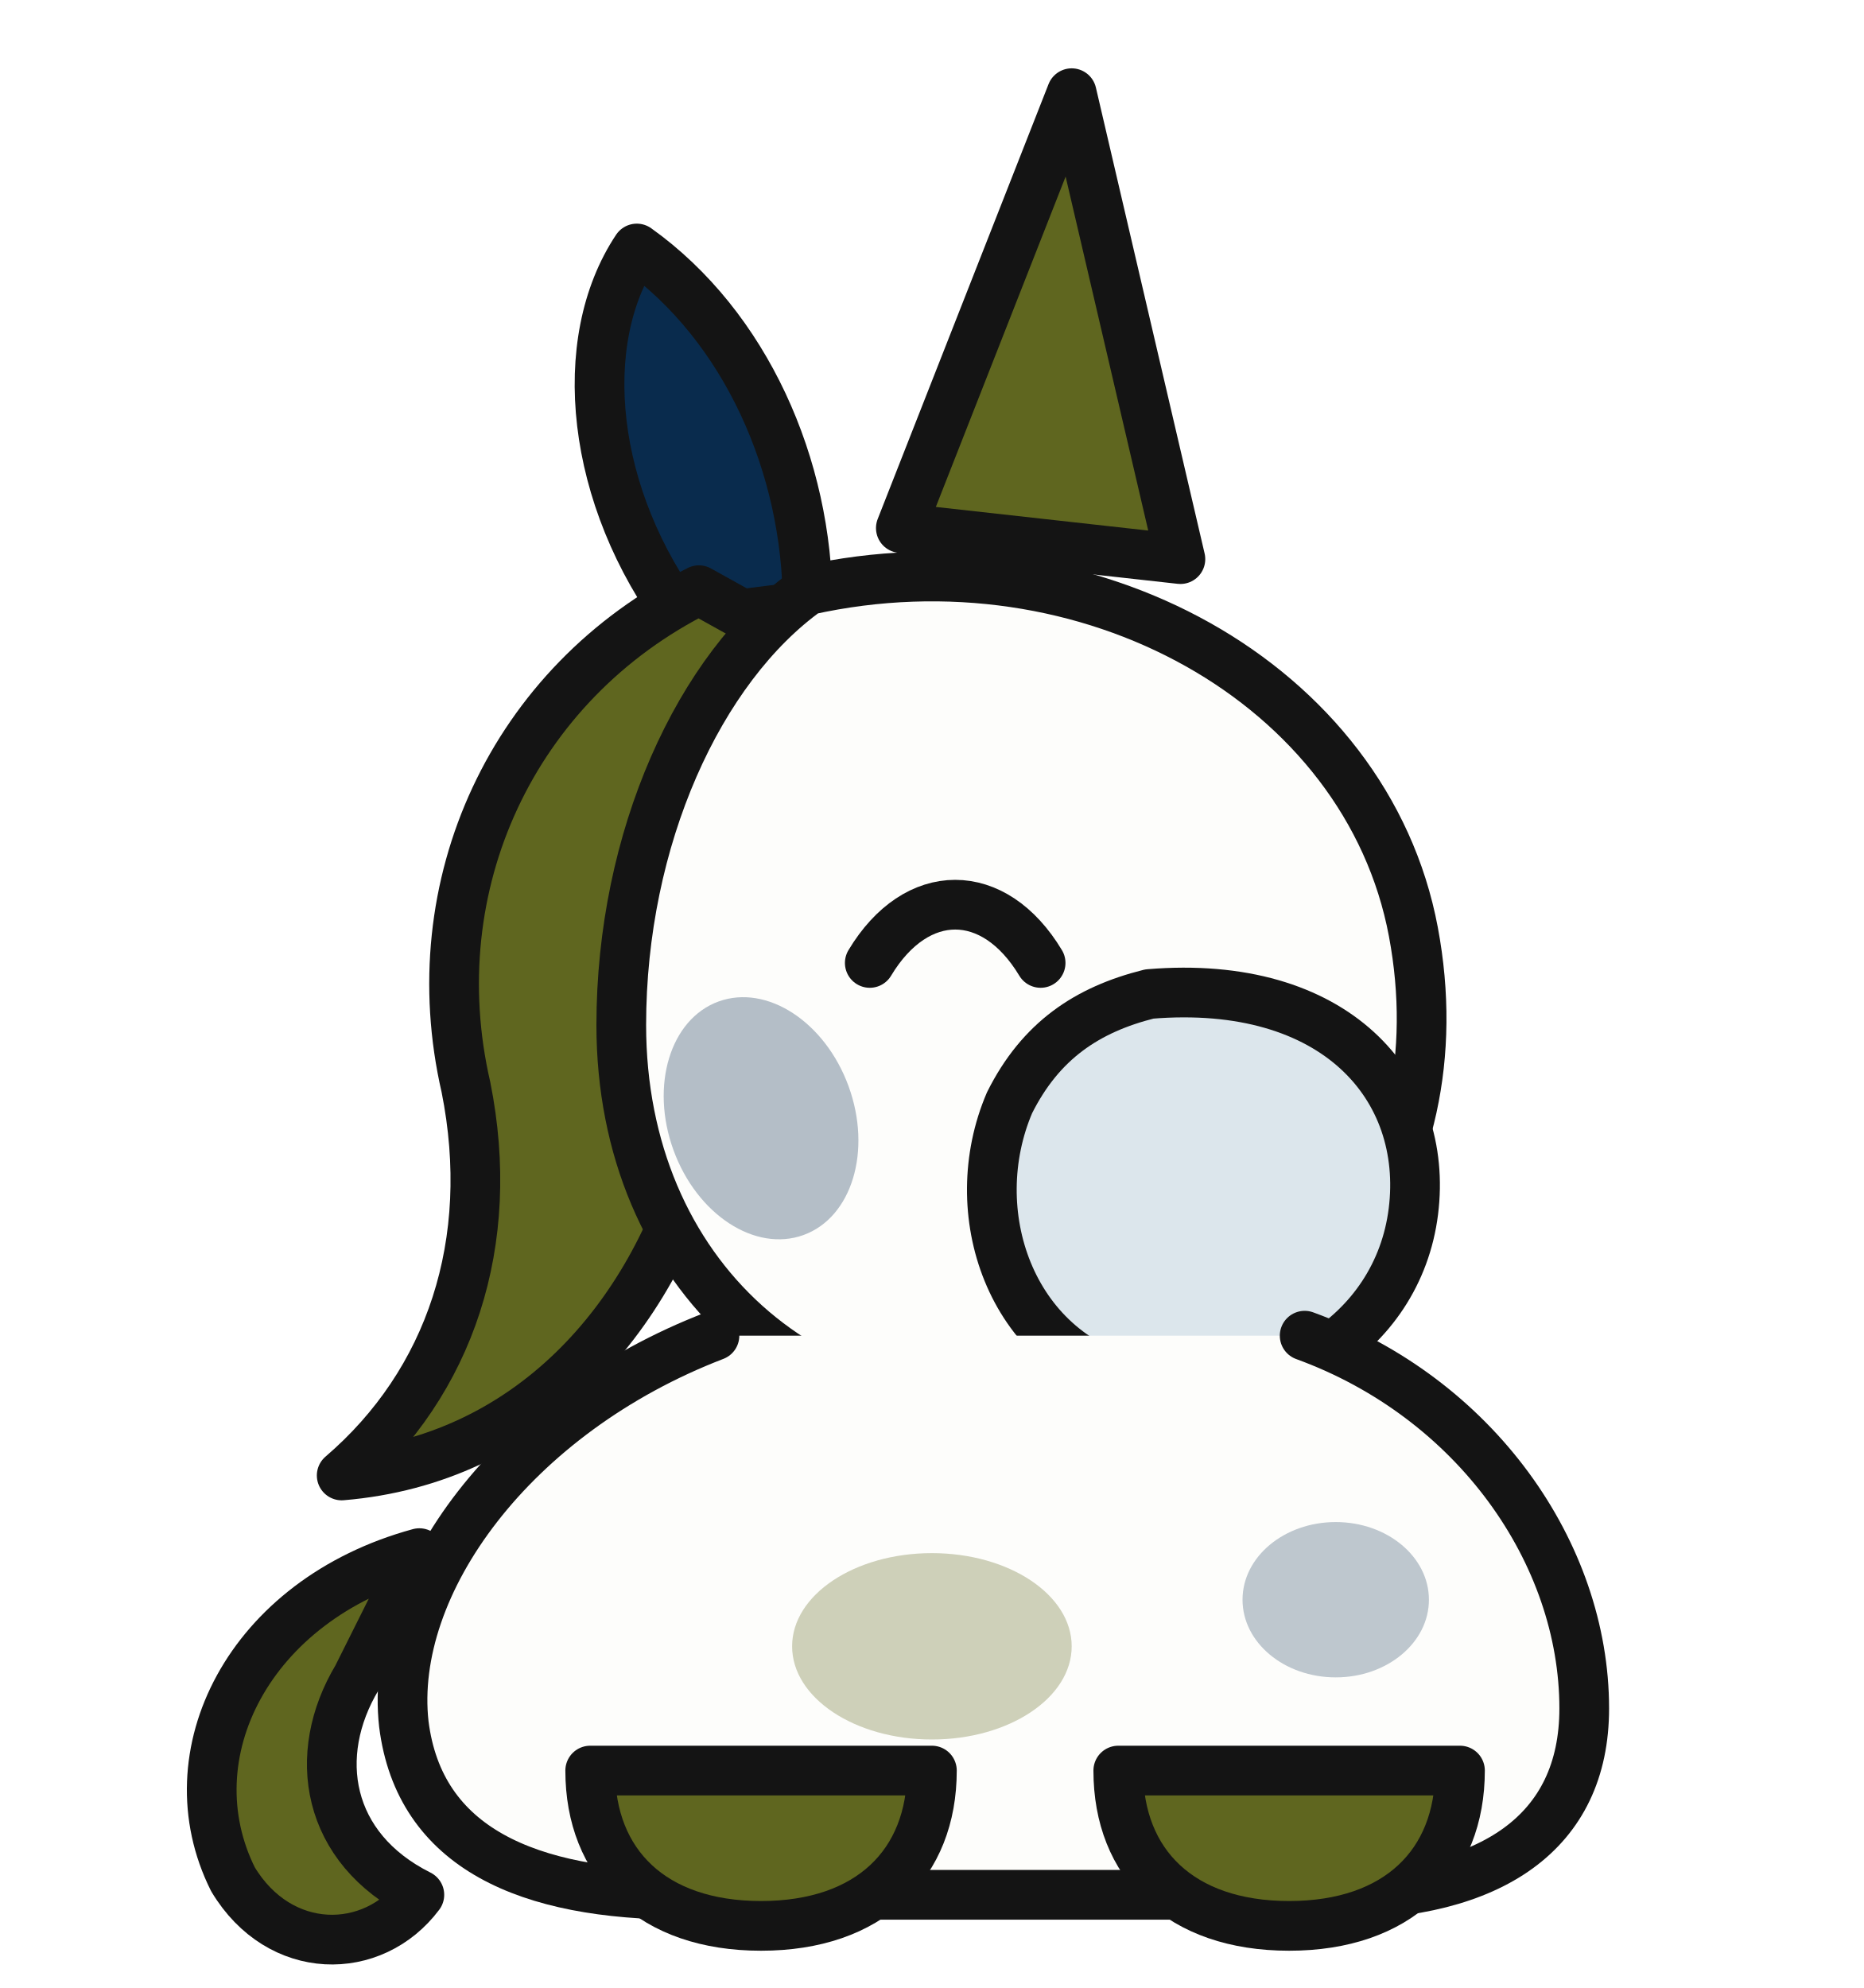
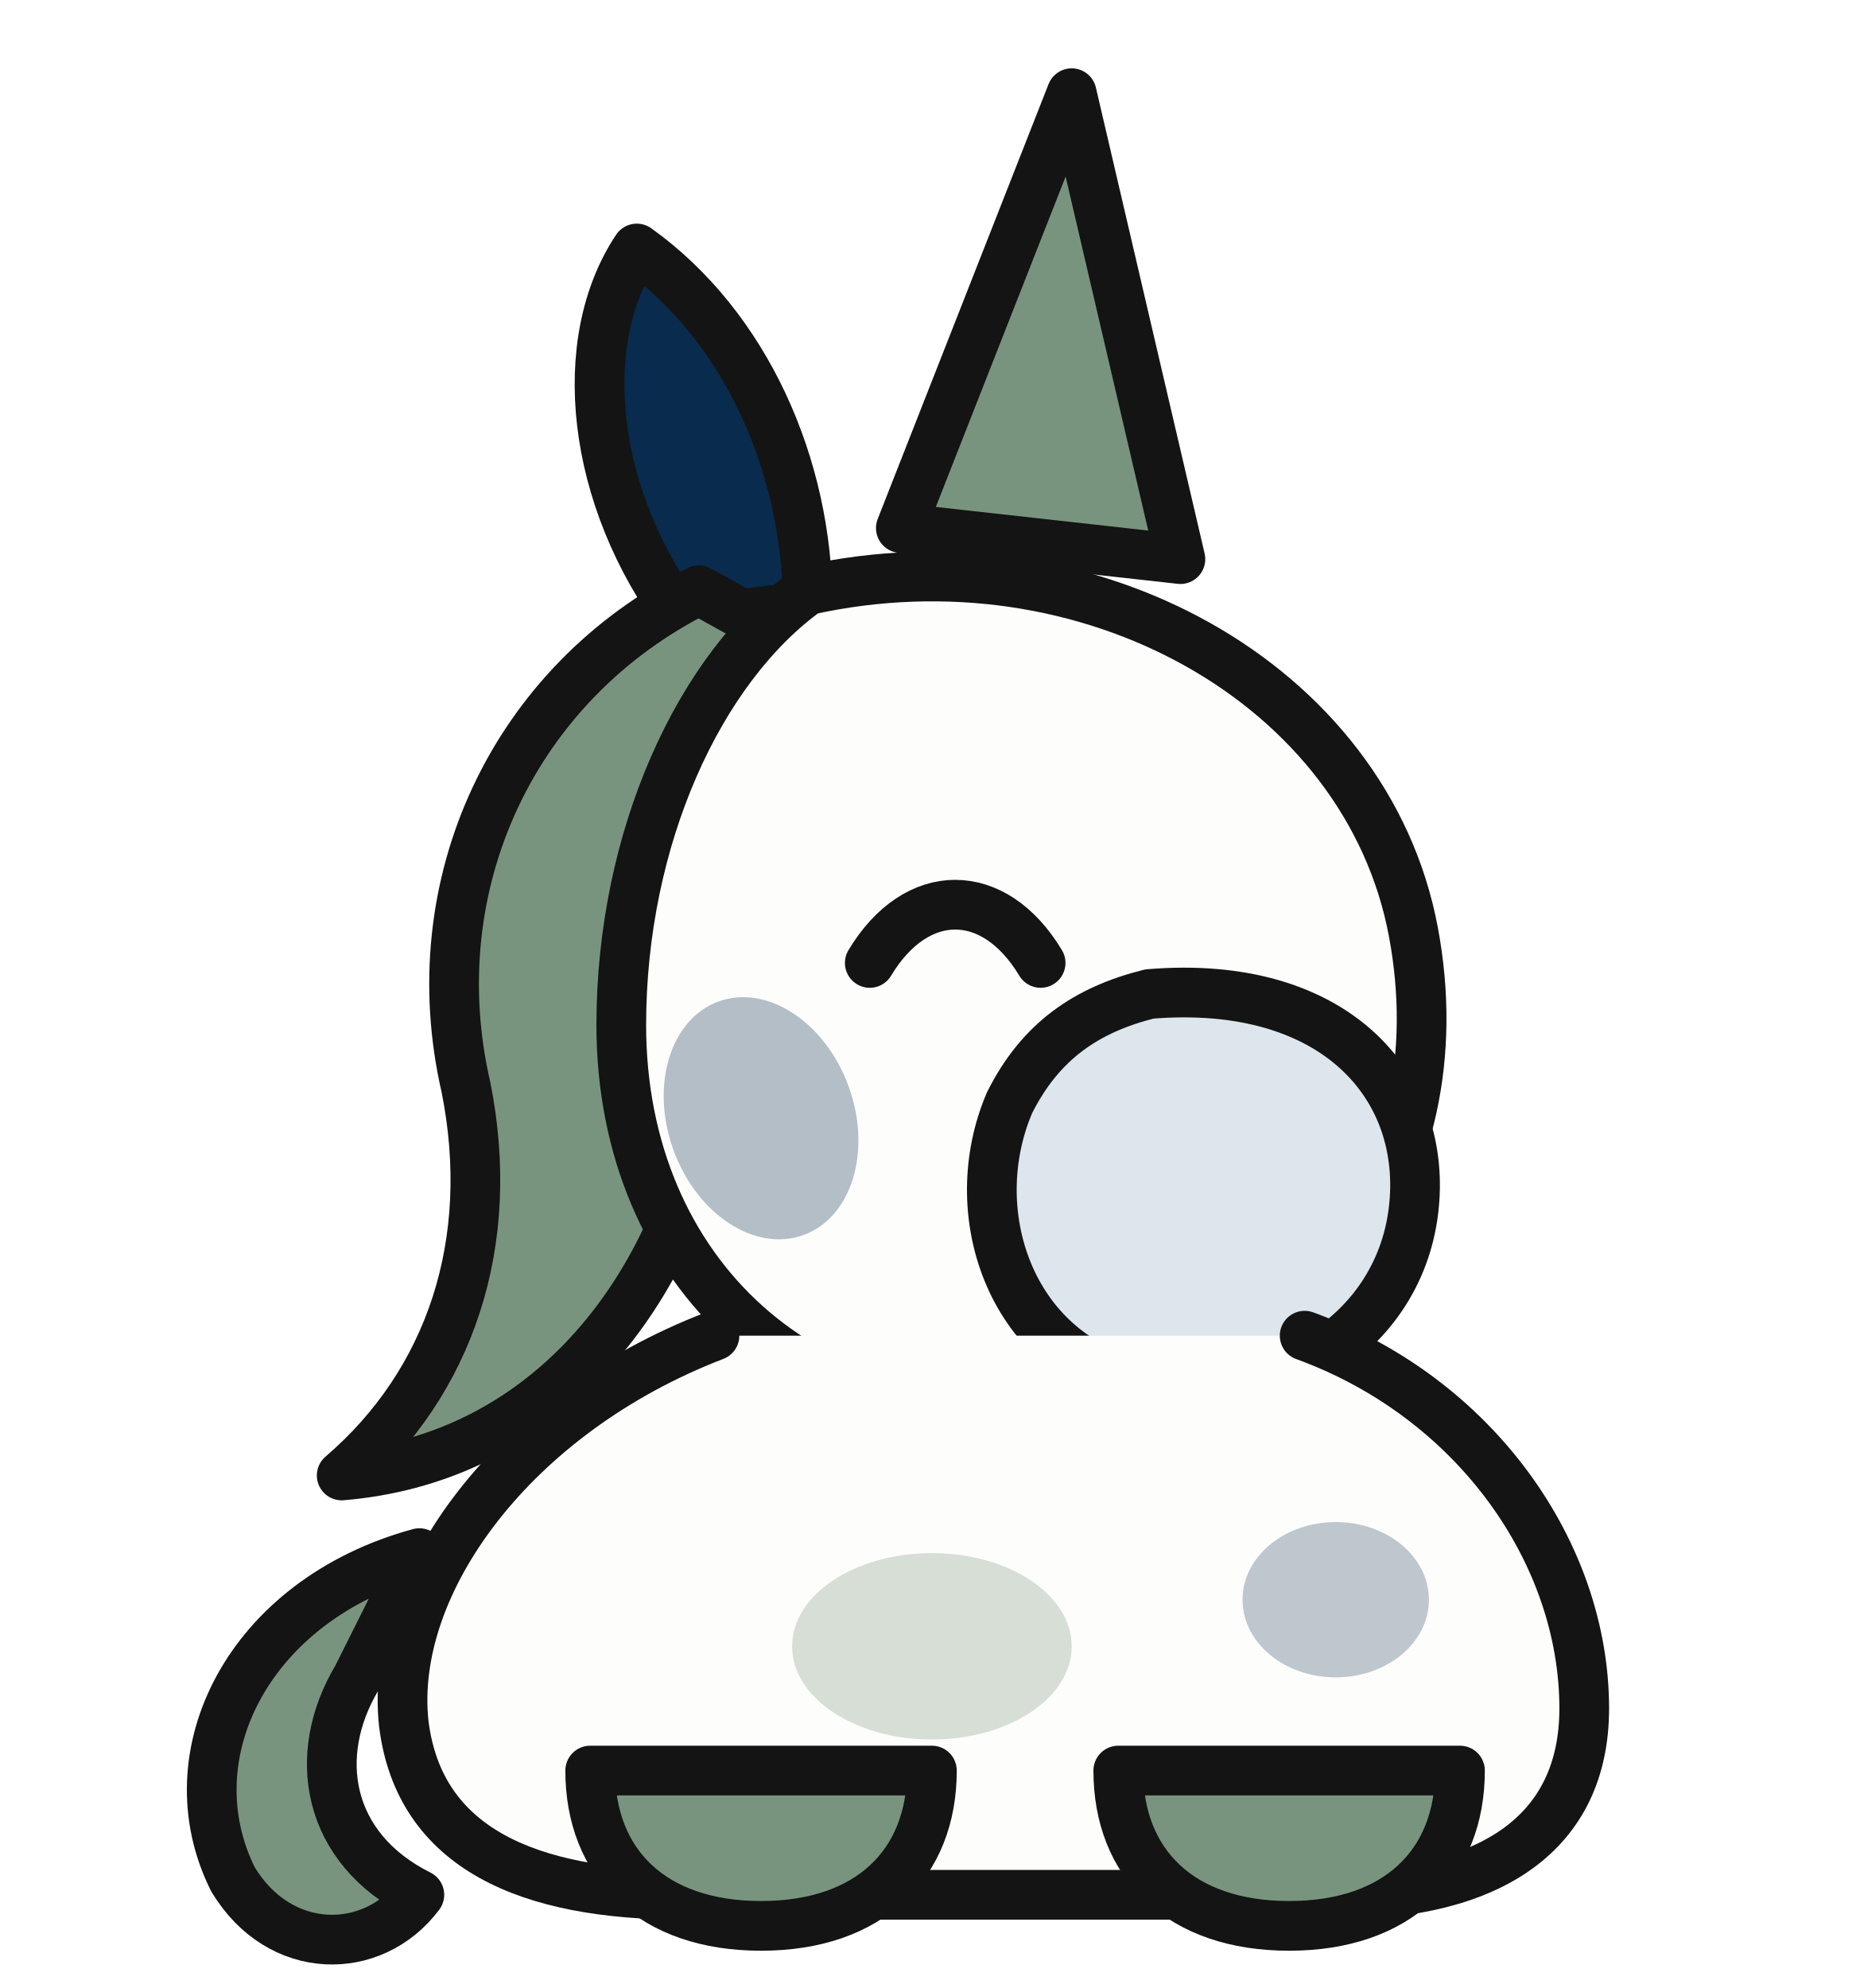
<svg xmlns="http://www.w3.org/2000/svg" viewBox="0 0 120 128" fill="none" role="img" aria-label="Unicorn Care">
  <g stroke="#141414" stroke-width="3.2" stroke-linecap="round" stroke-linejoin="round">
-     <path d="M58 34 L69 6 L76 36 Z" fill="#5F661F" />
+     <path d="M58 34 L69 6 L76 36 Z" fill="#79947E" />
    <path d="M44 40 C38 32 37 22 41 16 C48 21 52 30 52 39 Z" fill="#092B4D" />
-     <path d="M45 38 C33 44 27 57 30 70 C32 80 29 89 22 95 C34 94 42 85 45 74 C47 64 46 50 54 43 Z" fill="#5F661F" />
+     <path d="M45 38 C33 44 27 57 30 70 C32 80 29 89 22 95 C34 94 42 85 45 74 C47 64 46 50 54 43 Z" fill="#79947E" />
    <path d="M52 38 C70 34 88 44 91 60 C94 76 84 89 68 91 C52 93 40 82 40 66 C40 54 45 43 52 38 Z" fill="#FDFDFB" />
    <path d="M74 64 C86 63 92 70 91 78 C90 86 82 91 73 89 C65 87 62 78 65 71 C67 67 70 65 74 64 Z" fill="#DCE6EC" />
    <path d="M56 62 C59 57 64 57 67 62" fill="none" />
    <path d="M46 86 C33 91 25 102 26 111 C27 119 34 122 44 122 L86 122 C96 122 102 118 102 110              C102 100 95 90 84 86" fill="#FDFDFB" />
    <ellipse cx="49" cy="72" rx="6" ry="8" transform="rotate(-20 49 72)" fill="#092B4D" fill-opacity="0.30" stroke="none" />
-     <ellipse cx="60" cy="106" rx="9" ry="6" fill="#5F661F" fill-opacity="0.30" stroke="none" />
+     <ellipse cx="60" cy="106" rx="9" ry="6" fill="#79947E" fill-opacity="0.30" stroke="none" />
    <ellipse cx="86" cy="103" rx="6" ry="5" fill="#092B4D" fill-opacity="0.26" stroke="none" />
-     <path d="M38 114 C38 120 42 124 49 124 C56 124 60 120 60 114 Z" fill="#5F661F" />
-     <path d="M72 114 C72 120 76 124 83 124 C90 124 94 120 94 114 Z" fill="#5F661F" />
-     <path d="M27 100 C16 103 11 113 15 121 C18 126 24 126 27 122 C21 119 20 113 23 108 Z" fill="#5F661F" />
+     <path d="M38 114 C38 120 42 124 49 124 C56 124 60 120 60 114 Z" fill="#79947E" />
+     <path d="M72 114 C72 120 76 124 83 124 C90 124 94 120 94 114 Z" fill="#79947E" />
+     <path d="M27 100 C16 103 11 113 15 121 C18 126 24 126 27 122 C21 119 20 113 23 108 Z" fill="#79947E" />
  </g>
</svg>
